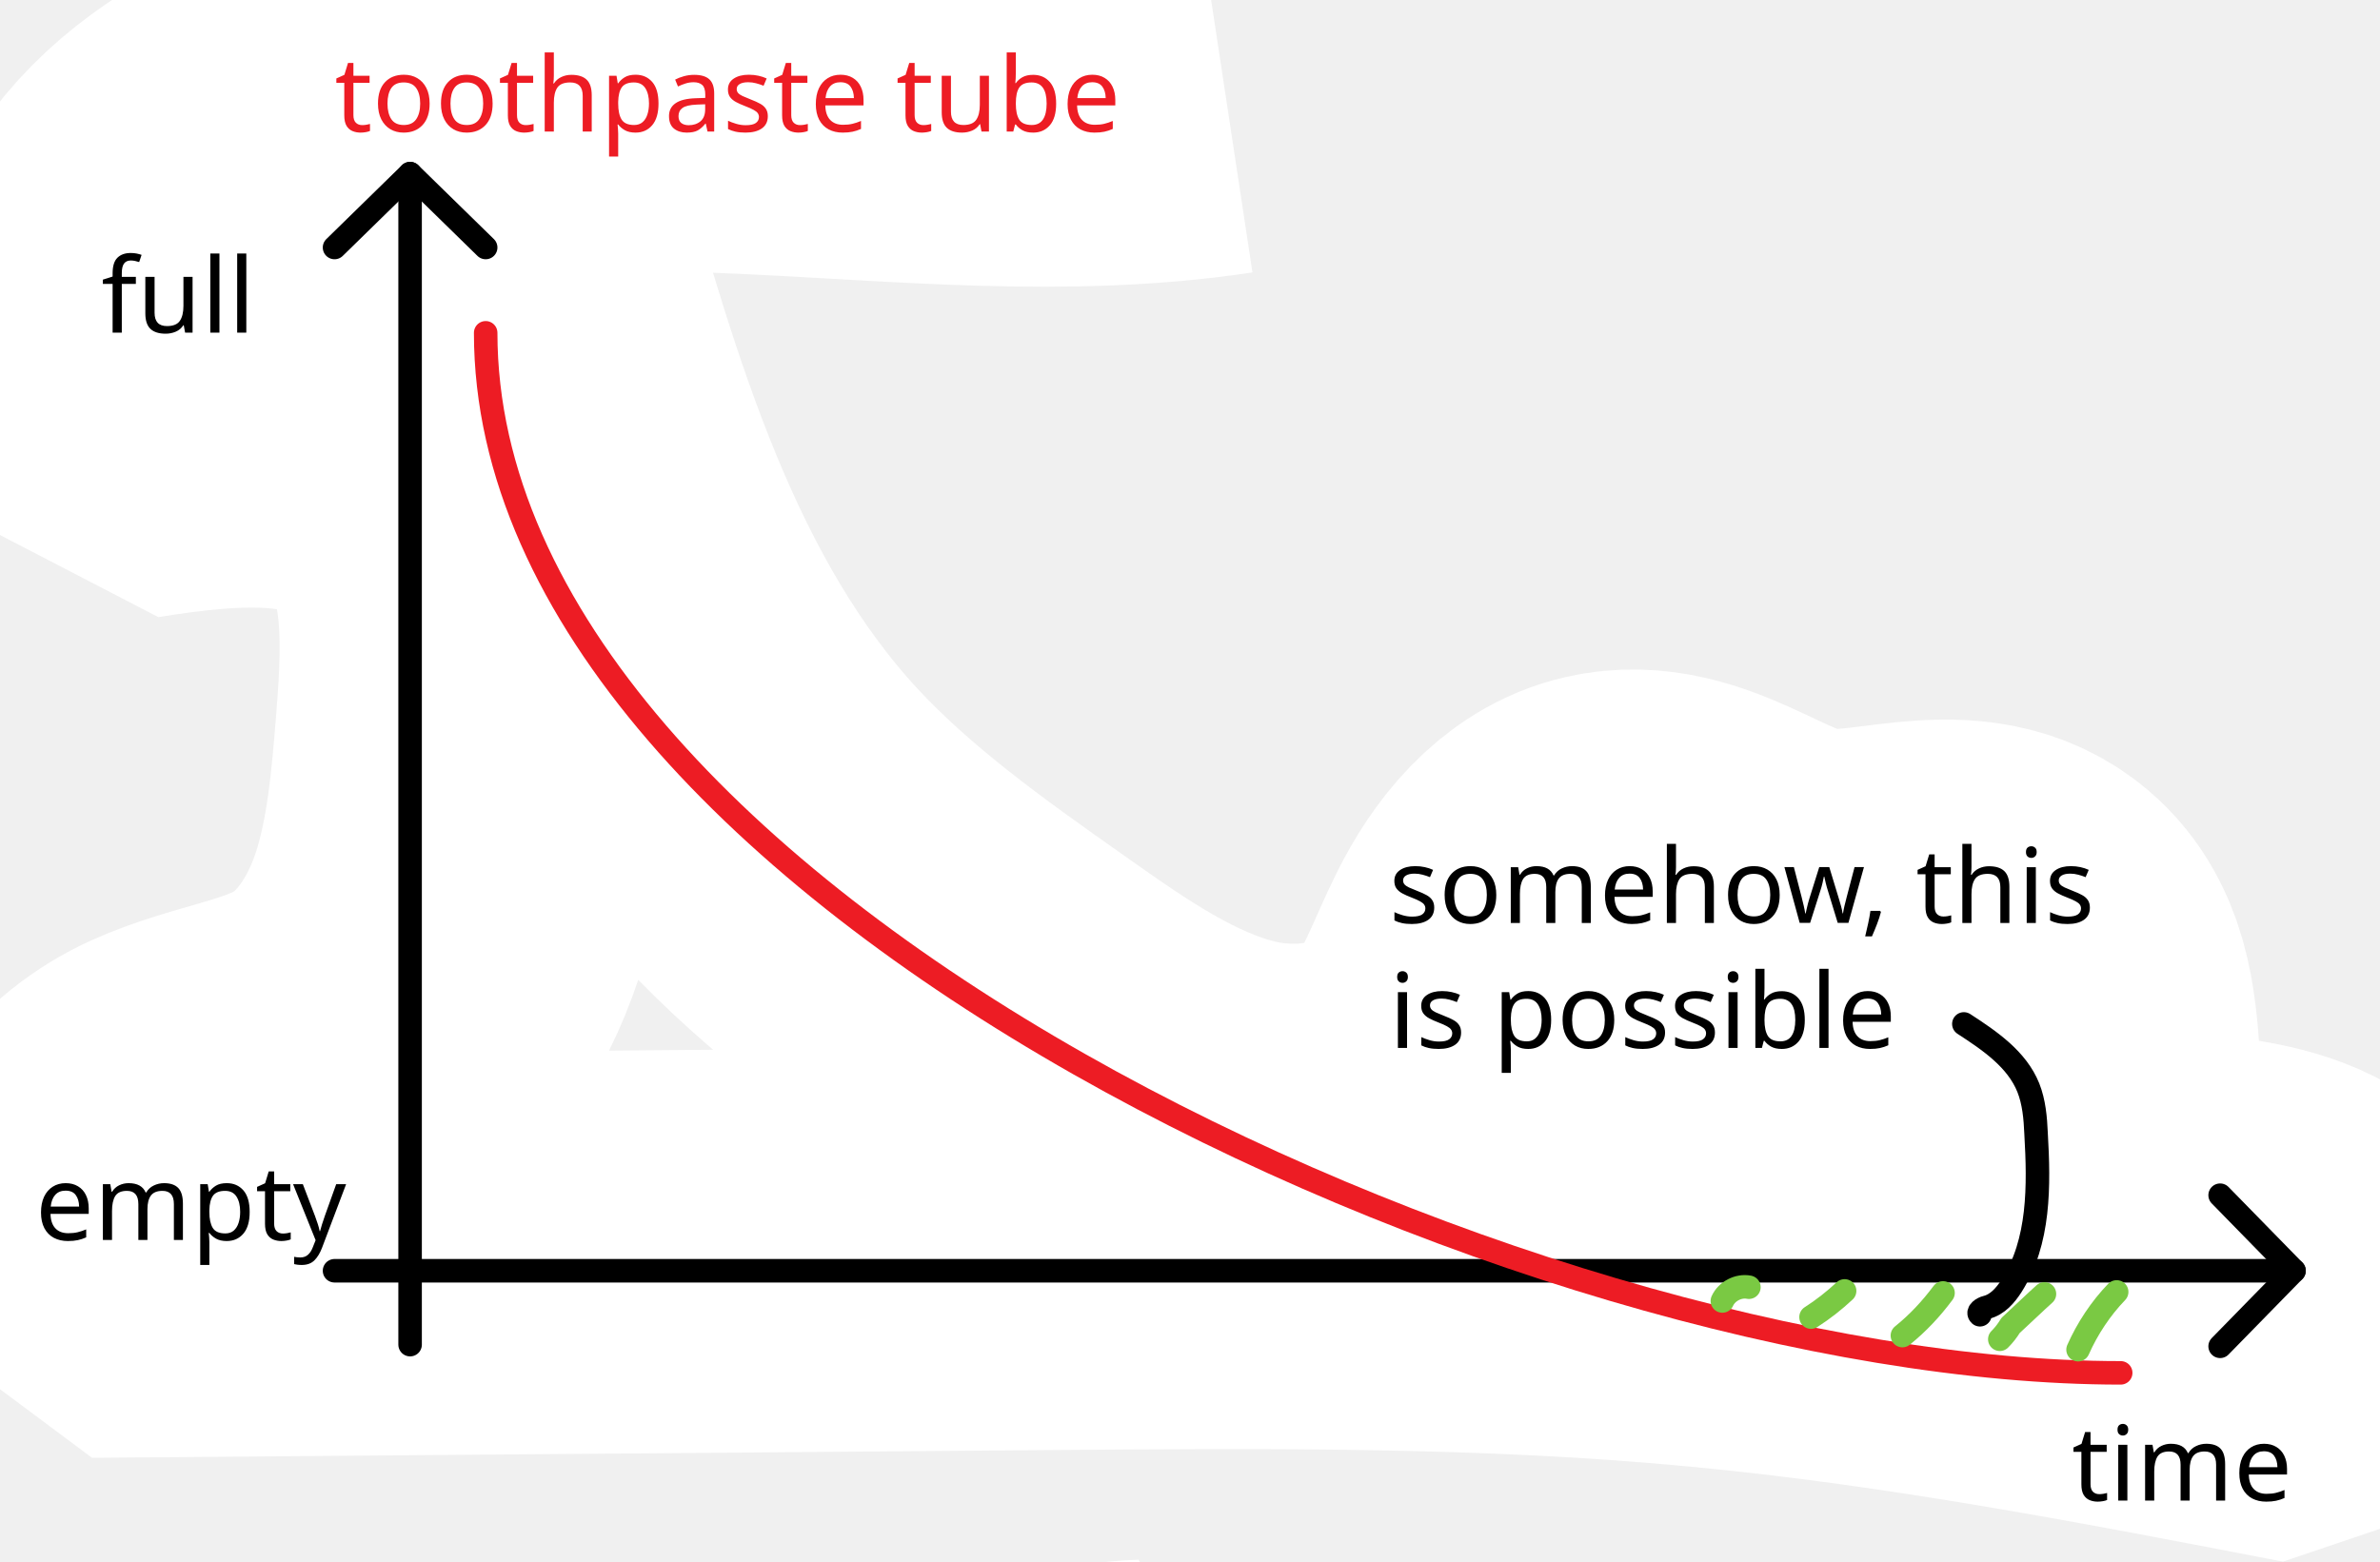
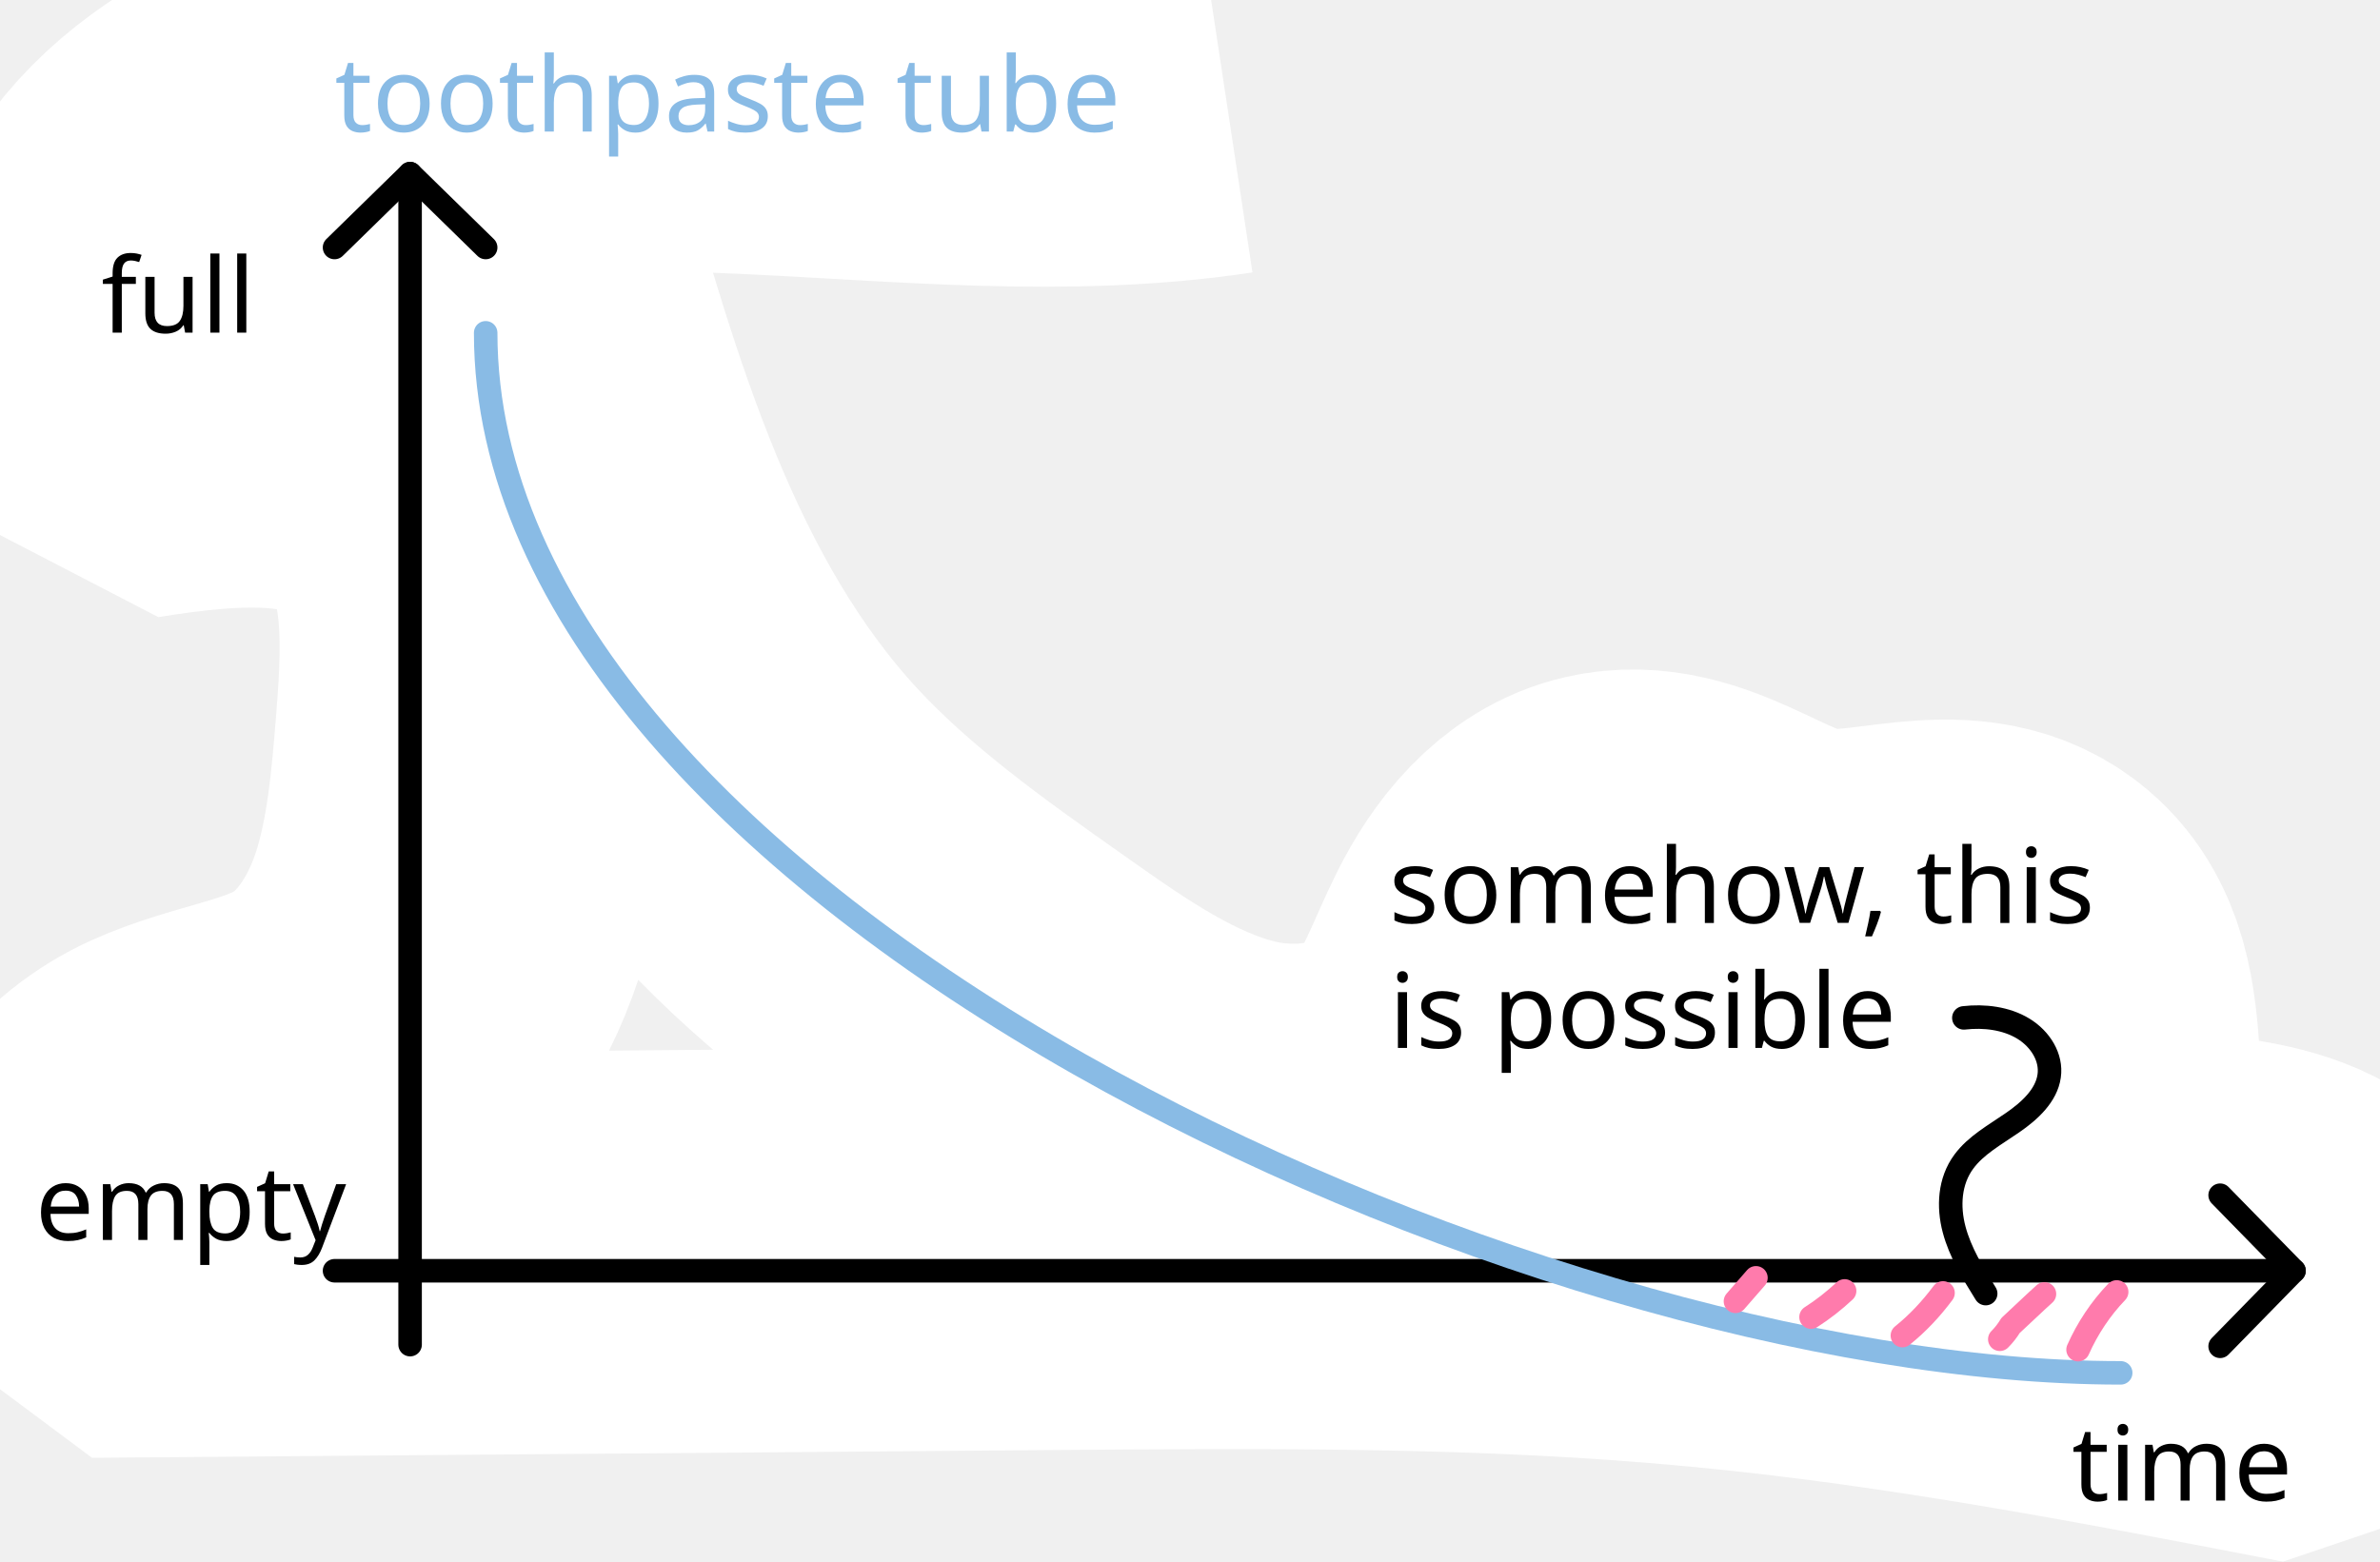
<svg xmlns="http://www.w3.org/2000/svg" version="1.1" id="Layer_1" x="0px" y="0px" viewBox="0 0 708.6 465" enable-background="new 0 0 708.6 465" xml:space="preserve">
-   <path fill="none" stroke="#FFFFFF" stroke-width="120" stroke-linejoin="bevel" stroke-miterlimit="10" d="M-37.1,684.6  c59.2,15.1,126.1-5.4,166.7-51c18.1-20.3,31-44.7,48.5-65.6s41.7-38.8,68.9-38.6c5.1,17.9-0.3,37.4-9.7,53.5  c-9.4,16.1-22.5,29.6-34.2,44c-41.3,50.5-67.2,113.5-73.2,178.5c8.1,7.9,22.2,5.9,30.9-1.3c8.7-7.1,13.4-18,17.8-28.4  c21.1-50.1,42.2-100.2,63.4-150.3c9.7-23,19.6-46.4,35.4-65.7s38.5-34.5,63.5-35.3c-51.2,89.7-99.3,181.1-144.3,274.1  c-6.3,13-12.6,26.6-11.9,41c0.7,14.4,11,29.4,25.4,30c15.5,0.7,26.7-14.2,34.8-27.5c74.3-122.1,107-155.3,166-285.5  c5.7,67.6,18,41-8.3,103.6c-26.4,62.5-57.7,123.7-72.3,190c15.5,8.6,35.8,3.5,49.2-8c13.4-11.5,21.3-28.2,27.6-44.8  c14.7-38.7,23.1-79.4,36.3-118.6s31.8-77.9,62.6-105.5c11.6-10.3,28.1-19.2,42-12.4c18.8,9.2,15.9,36.6,9.1,56.4  c-19.5,56.5-47.6,110-83.1,158.1c-9.3,12.5-19.3,25.3-22.4,40.6c-3.1,15.3,3.5,33.8,18.4,38.4c20.3,6.3,37.6-15.2,47.9-33.8  c27.5-50,53.3-100.9,77.4-152.6c4-8.5,9.1-18.1,18.3-20.2c10.5-2.3,20.6,7.3,22.9,17.8c2.3,10.5-1.1,21.3-4.4,31.5  c-16,49.6-32,99.2-48,148.8c11.4,14.3,35.1,3.6,46-11.1c31.1-41.9,24.6-105.3,61.4-142.3c23.6-23.7,59.5-30.2,92.9-30.1  s95.6,7.2,128.7,2.3" />
  <path fill="none" stroke="#FFFFFF" stroke-width="120" stroke-linejoin="bevel" stroke-miterlimit="10" d="M363.9,21.8  C271.6,35.8,172,1.5,86.7,39.1C69.8,46.5,53.8,57,43.5,72.2s-13.9,35.8-5.8,52.3c30.8-4.9,67-8.2,88.6,14.3  c19,19.7,18,50.6,15.8,77.9c-1.5,18.9-3.1,38.1-9,56.1c-6,18-17,35.1-33.4,44.6c-14.7,8.5-32.3,10.3-47.8,17.3s-29.7,23.1-25,39.4  c94.7-0.8,189.3-1.5,284-2.3c66.4-0.5,133-1.1,199.1,5.3c60.9,5.8,121.1,17.4,181.1,29c7.3-8.2,2.9-22.1-5.8-28.7  c-8.8-6.6-20.2-8-31.1-9.6c-10.8-1.6-22.4-3.9-30-11.8c-19.1-19.5-2.8-59-24.4-75.7c-16.7-12.9-40.9-0.6-61.8-3.7  c-20.3-3-38.4-21.1-58.5-16.5c-12.8,2.9-21.8,14.5-27.7,26.3c-5.9,11.8-10,24.7-18.5,34.7c-15.9,18.9-44.2,23.4-68.2,17.5  c-24-6-44.8-20.5-65-34.8c-25-17.6-50.1-35.5-70.9-57.9c-47-50.8-67.1-120.2-85.7-186.9" />
  <g>
    <line fill="none" stroke="#000000" stroke-width="7" stroke-linecap="round" stroke-linejoin="round" stroke-miterlimit="10" x1="122.1" y1="51.7" x2="122.1" y2="400.4" />
    <line fill="none" stroke="#000000" stroke-width="7" stroke-linecap="round" stroke-linejoin="round" stroke-miterlimit="10" x1="99.6" y1="378.4" x2="683" y2="378.4" />
  </g>
  <g>
    <polyline fill="none" stroke="#000000" stroke-width="7" stroke-linecap="round" stroke-linejoin="round" stroke-miterlimit="10" points="   661,355.9 683,378.4 661,400.9  " />
-     <text transform="matrix(1 0 0 1 616.8359 446.8415)" font-family="'PermanentMarker'" font-size="31">time</text>
+     <text transform="matrix(1 0 0 1 616.8361 446.8416)" font-family="'PermanentMarker'" font-size="31">time</text>
  </g>
  <g>
    <polyline fill="none" stroke="#000000" stroke-width="7" stroke-linecap="round" stroke-linejoin="round" stroke-miterlimit="10" points="   99.6,73.7 122.1,51.7 144.6,73.7  " />
-     <text transform="matrix(1 0 0 1 99.6445 39.175)" fill="#ED1C24" font-family="'PermanentMarker'" font-size="31">toothpaste tube</text>
+     <text transform="matrix(1 0 0 1 99.6447 39.175)" fill="#89BBE5" font-family="'PermanentMarker'" font-size="31">toothpaste tube</text>
  </g>
  <g>
-     <text transform="matrix(1 0 0 1 30.1543 99.0529)" font-family="'PermanentMarker'" font-size="31">full</text>
-     <text transform="matrix(1 0 0 1 10.5068 369.2365)" font-family="'PermanentMarker'" font-size="31">empty</text>
+     <text transform="matrix(1 0 0 1 30.1545 99.053)" font-family="'PermanentMarker'" font-size="31">full</text>
+     <text transform="matrix(1 0 0 1 10.507 369.2366)" font-family="'PermanentMarker'" font-size="31">empty</text>
  </g>
-   <path fill="none" stroke="#ED1C24" stroke-width="7" stroke-linecap="round" stroke-linejoin="round" stroke-miterlimit="10" d="  M144.6,99.1c0,167.7,308.8,309.7,486.8,309.7" />
+   <path fill="none" stroke="#89BBE5" stroke-width="7" stroke-linecap="round" stroke-linejoin="round" stroke-miterlimit="10" d="  M144.6,99.1c0,167.7,308.8,309.7,486.8,309.7" />
  <g>
-     <path fill="none" stroke="#7AC943" stroke-width="7" stroke-linecap="round" stroke-linejoin="round" stroke-miterlimit="10" d="   M630.2,384.7c-4.8,5-8.7,10.9-11.5,17.2" />
-     <path fill="none" stroke="#7AC943" stroke-width="7" stroke-linecap="round" stroke-linejoin="round" stroke-miterlimit="10" d="   M608.7,385.3c-0.8,0.7-1.5,1.4-2.3,2.1c-2.6,2.4-5.2,4.9-7.8,7.3c-0.9,1.5-2,2.9-3.2,4.1" />
-     <path fill="none" stroke="#7AC943" stroke-width="7" stroke-linecap="round" stroke-linejoin="round" stroke-miterlimit="10" d="   M578.5,385c-3.5,4.7-7.5,9-12.1,12.7" />
-     <path fill="none" stroke="#7AC943" stroke-width="7" stroke-linecap="round" stroke-linejoin="round" stroke-miterlimit="10" d="   M549.2,384.4c-3.1,2.9-6.4,5.5-10,7.8" />
-     <path fill="none" stroke="#7AC943" stroke-width="7" stroke-linecap="round" stroke-linejoin="round" stroke-miterlimit="10" d="   M520.7,383.3c-3.1-0.6-6.6,1.2-7.9,4.1" />
+     <path fill="none" stroke="#FF7BAC" stroke-width="7" stroke-linecap="round" stroke-linejoin="round" stroke-miterlimit="10" d="   M630.2,384.7c-4.8,5-8.7,10.9-11.5,17.2" />
+     <path fill="none" stroke="#FF7BAC" stroke-width="7" stroke-linecap="round" stroke-linejoin="round" stroke-miterlimit="10" d="   M608.7,385.3c-0.8,0.7-1.5,1.4-2.3,2.1c-2.6,2.4-5.2,4.9-7.8,7.3c-0.9,1.5-2,2.9-3.2,4.1" />
+     <path fill="none" stroke="#FF7BAC" stroke-width="7" stroke-linecap="round" stroke-linejoin="round" stroke-miterlimit="10" d="   M578.5,385c-3.5,4.7-7.5,9-12.1,12.7" />
+     <path fill="none" stroke="#FF7BAC" stroke-width="7" stroke-linecap="round" stroke-linejoin="round" stroke-miterlimit="10" d="   M549.2,384.4c-3.1,2.9-6.4,5.5-10,7.8" />
+     <path fill="none" stroke="#FF7BAC" stroke-width="7" stroke-linecap="round" stroke-linejoin="round" stroke-miterlimit="10" d="   M522.8,380.5c-2,2.3-4,4.6-6.1,7" />
  </g>
  <g>
-     <text transform="matrix(1 0 0 1 413.5615 274.8361)">
+     <text transform="matrix(1 0 0 1 413.5617 274.8362)">
      <tspan x="0" y="0" font-family="'PermanentMarker'" font-size="31">somehow, this</tspan>
      <tspan x="0" y="37.2" font-family="'PermanentMarker'" font-size="31">is possible</tspan>
    </text>
-     <path fill="none" stroke="#000000" stroke-width="7" stroke-linecap="round" stroke-linejoin="round" stroke-miterlimit="10" d="   M584.7,304.9c7.7,5,15.8,10.5,19.2,19c1.7,4.3,2.1,9,2.3,13.6c0.9,15.6,1.1,32.2-7.3,45.4c-1.8,2.8-4.2,5.6-7.5,6.4   c-1.2,0.3-2.8,1.4-1.9,2.2" />
+     <path fill="none" stroke="#000000" stroke-width="7" stroke-linecap="round" stroke-linejoin="round" stroke-miterlimit="10" d="   M584.7,303.1c6.1-0.7,12.6,0.1,17.7,3.2c5.1,3.1,8.5,8.6,7.7,14.1c-0.8,5.8-5.8,10.4-10.9,13.9c-5.2,3.6-10.9,6.7-14.5,11.6   c-4.3,5.8-4.7,13.4-2.9,20.2c1.8,6.8,5.6,13,9.4,19.1" />
  </g>
</svg>
